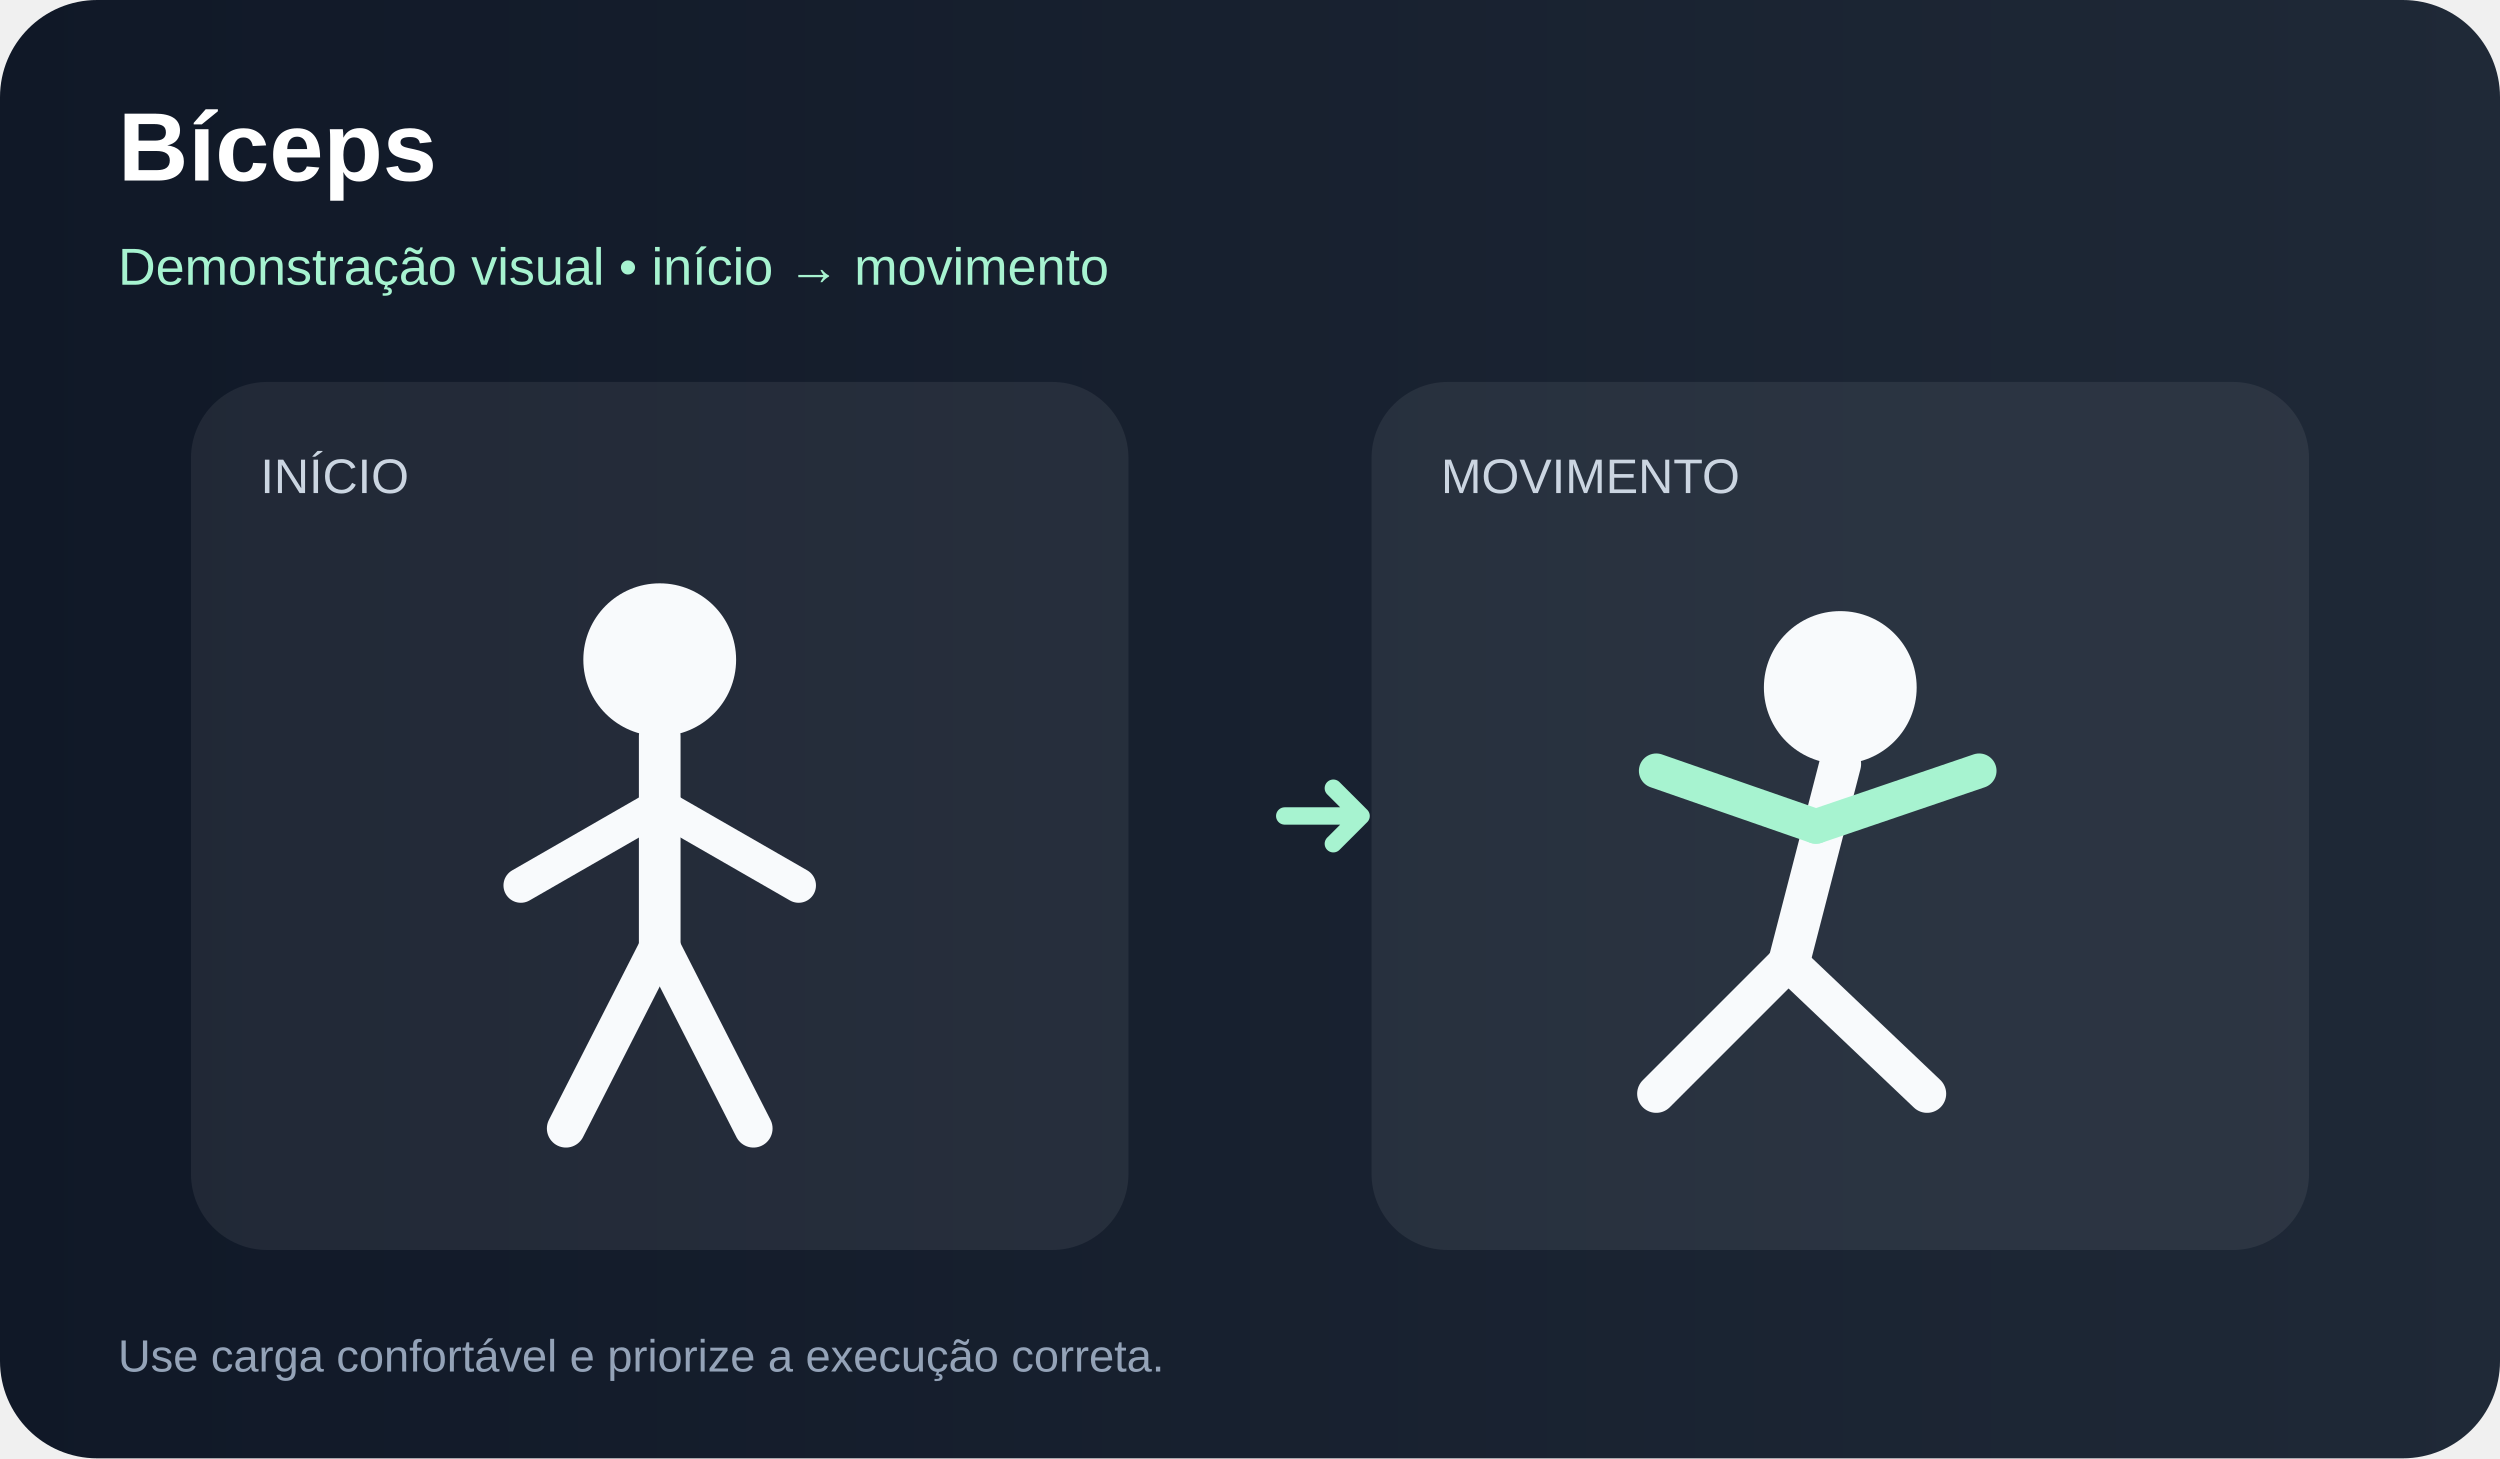
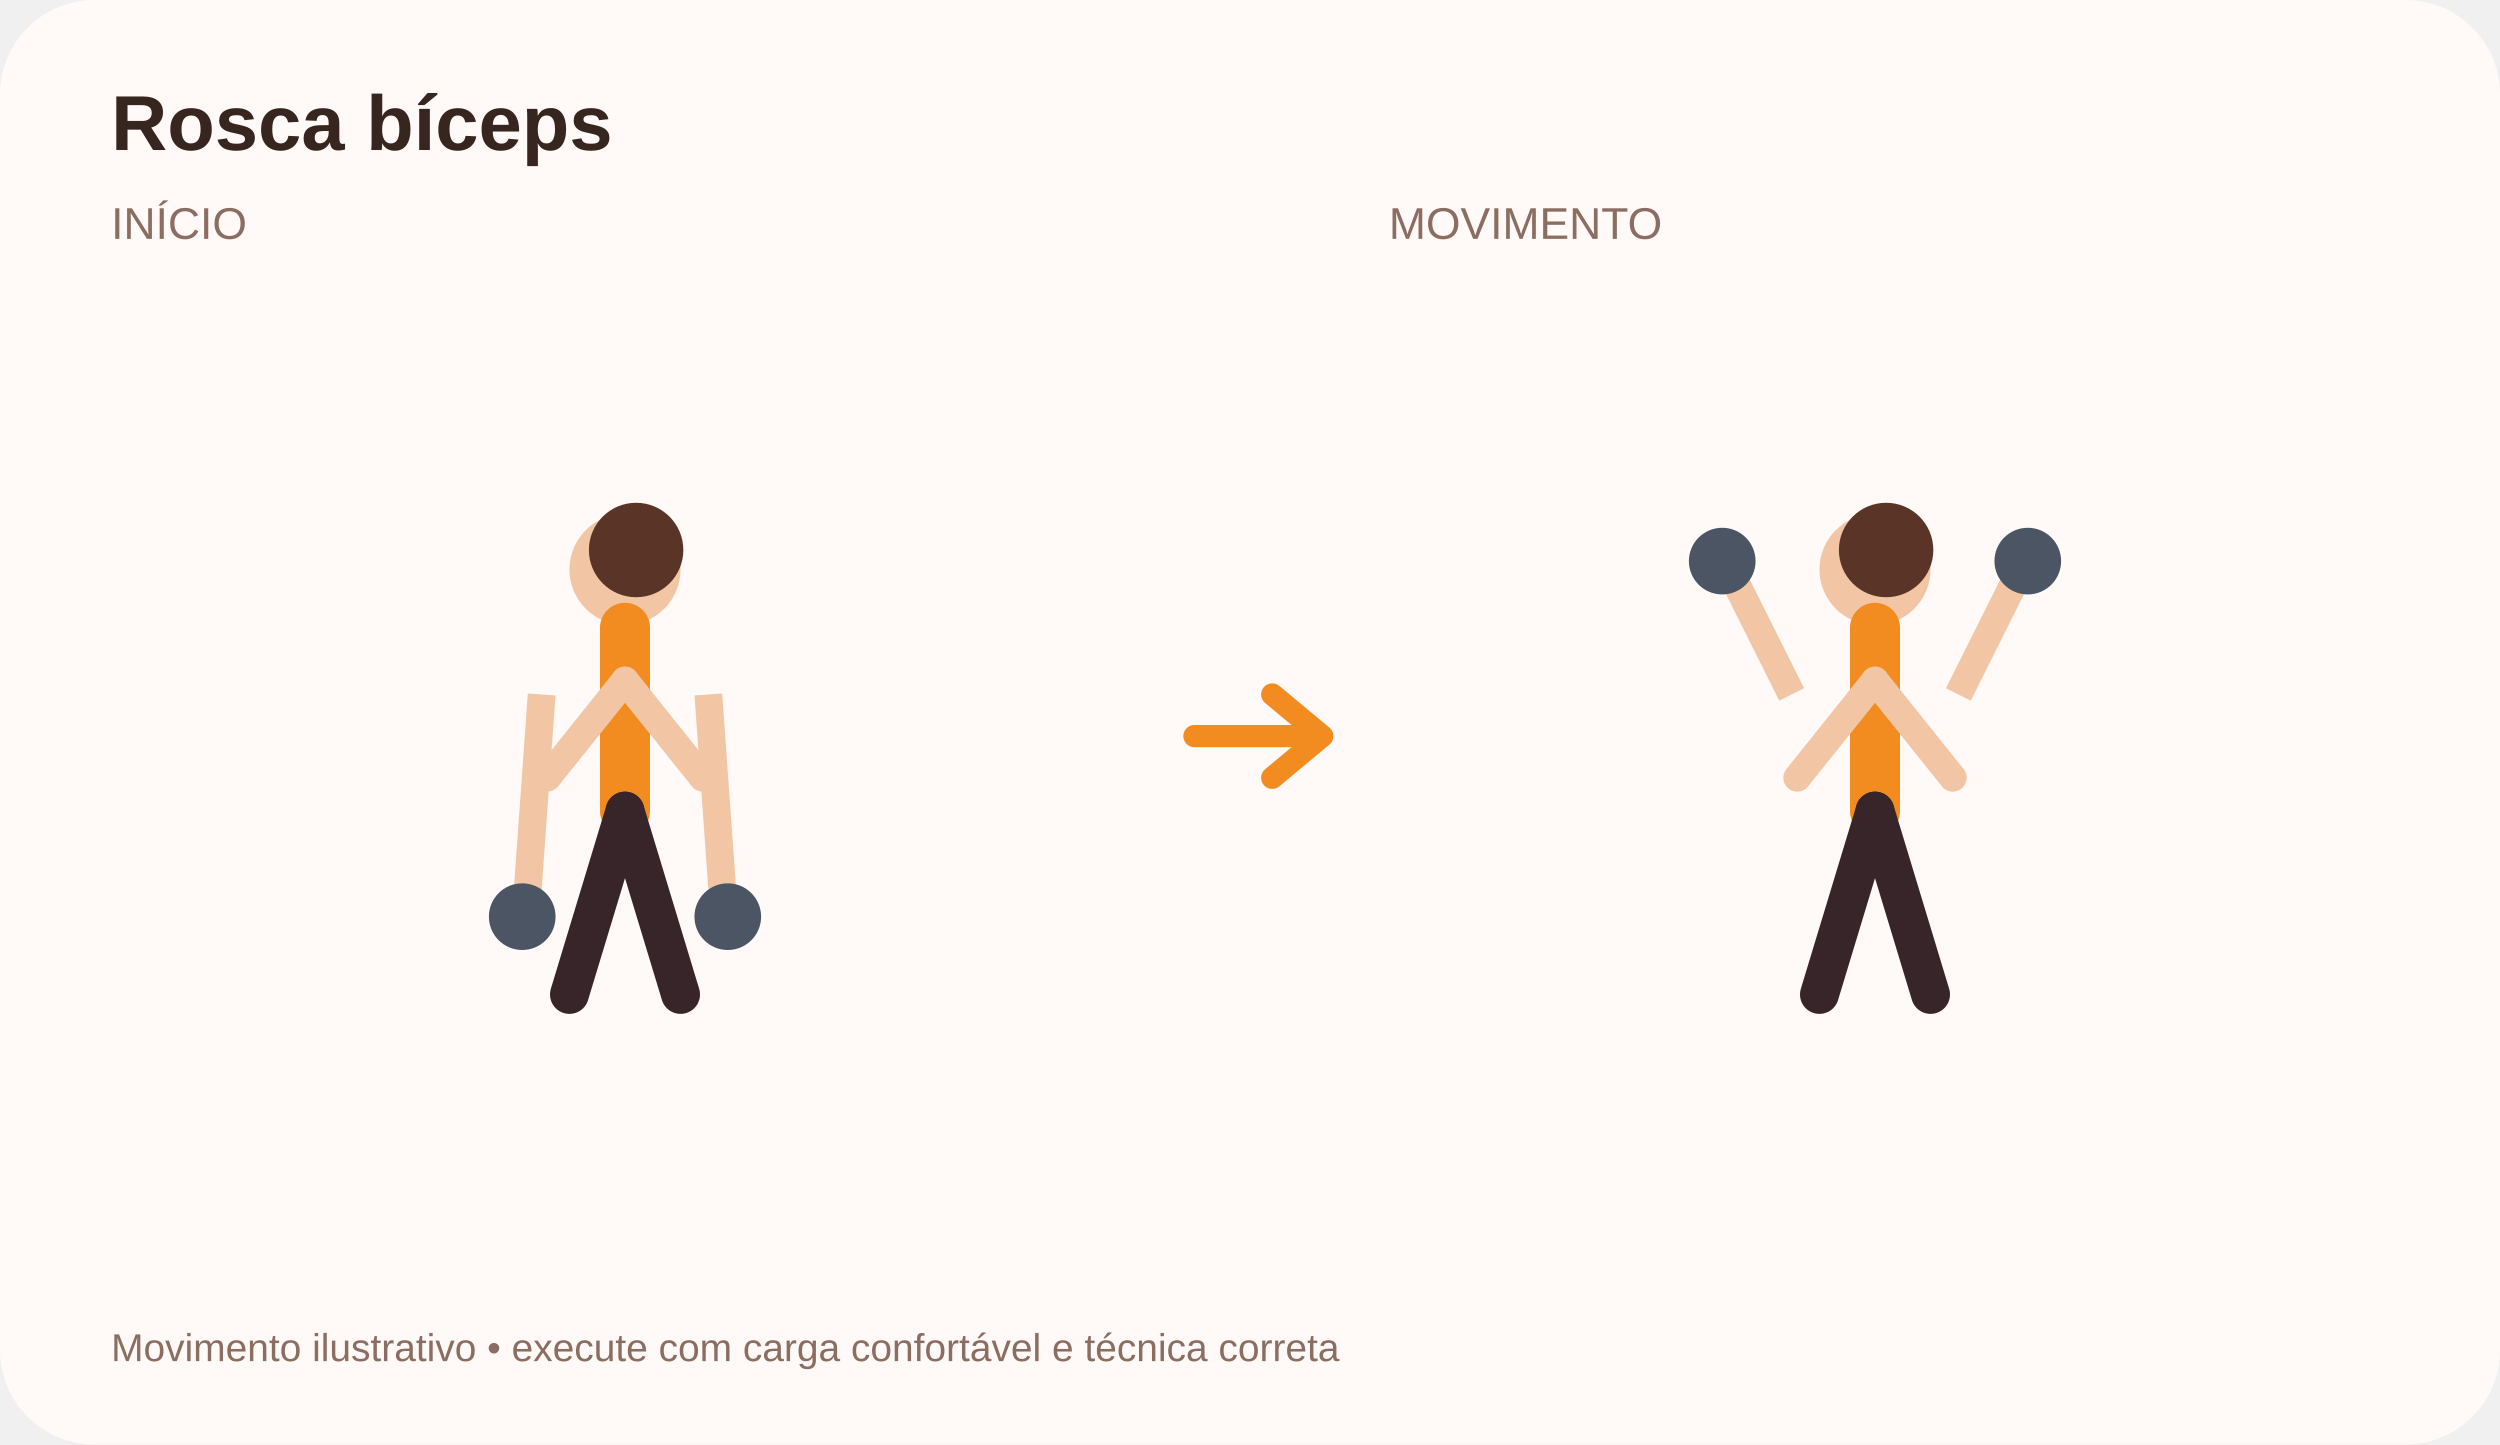
- <svg xmlns="http://www.w3.org/2000/svg" width="720" height="420" viewBox="0 0 720 420">
-   <defs>
-     <linearGradient id="bg" x1="0" x2="1">
-       <stop offset="0" stop-color="#101827" />
-       <stop offset="1" stop-color="#1f2937" />
-     </linearGradient>
-   </defs>
-   <rect width="720" height="420" rx="28" fill="url(#bg)" />
-   <text x="34" y="52" fill="#ffffff" font-family="Arial" font-size="28" font-weight="700">Bíceps</text>
-   <text x="34" y="82" fill="#a7f3d0" font-family="Arial" font-size="15">Demonstração visual • início → movimento</text>
-   <g transform="translate(55,110)">
-     <rect x="0" y="0" width="270" height="250" rx="22" fill="#ffffff" opacity=".07" />
-     <rect x="340" y="0" width="270" height="250" rx="22" fill="#ffffff" opacity=".07" />
-     <text x="20" y="32" fill="#cbd5e1" font-family="Arial" font-size="14">INÍCIO</text>
-     <text x="360" y="32" fill="#cbd5e1" font-family="Arial" font-size="14">MOVIMENTO</text>
-     <circle cx="135" cy="80" r="22" fill="#f8fafc" />
-     <line x1="135" y1="102" x2="135" y2="164" stroke="#f8fafc" stroke-width="12" stroke-linecap="round" />
-     <line x1="135" y1="122" x2="95" y2="145" stroke="#f8fafc" stroke-width="10" stroke-linecap="round" />
-     <line x1="135" y1="122" x2="175" y2="145" stroke="#f8fafc" stroke-width="10" stroke-linecap="round" />
-     <line x1="135" y1="162" x2="108" y2="215" stroke="#f8fafc" stroke-width="11" stroke-linecap="round" />
-     <line x1="135" y1="162" x2="162" y2="215" stroke="#f8fafc" stroke-width="11" stroke-linecap="round" />
-     <circle cx="475" cy="88" r="22" fill="#f8fafc" />
-     <line x1="475" y1="110" x2="460" y2="168" stroke="#f8fafc" stroke-width="12" stroke-linecap="round" />
-     <line x1="468" y1="128" x2="422" y2="112" stroke="#a7f3d0" stroke-width="10" stroke-linecap="round" />
-     <line x1="468" y1="128" x2="515" y2="112" stroke="#a7f3d0" stroke-width="10" stroke-linecap="round" />
-     <line x1="460" y1="167" x2="422" y2="205" stroke="#f8fafc" stroke-width="11" stroke-linecap="round" />
-     <line x1="460" y1="167" x2="500" y2="205" stroke="#f8fafc" stroke-width="11" stroke-linecap="round" />
-     <path d="M315 125 l22 0 l-8 -8 m8 8 l-8 8" stroke="#a7f3d0" stroke-width="5" fill="none" stroke-linecap="round" stroke-linejoin="round" />
-   </g>
-   <text x="34" y="395" fill="#94a3b8" font-family="Arial" font-size="13">Use carga confortável e priorize a execução correta.</text>
+ <svg xmlns="http://www.w3.org/2000/svg" viewBox="0 0 900 520" width="900" height="520">
+   <rect width="900" height="520" rx="34" fill="#fffaf7" />
+   <text x="40" y="54" font-family="Arial, sans-serif" font-size="28" font-weight="700" fill="#36261f">Rosca bíceps</text>
+   <text x="40" y="86" font-family="Arial, sans-serif" font-size="16" fill="#8b6d61">INÍCIO</text>
+   <text x="500" y="86" font-family="Arial, sans-serif" font-size="16" fill="#8b6d61">MOVIMENTO</text>
+   <path d="M430 265 h40" stroke="#f28b20" stroke-width="8" stroke-linecap="round" />
+   <path d="M458 250 l18 15 -18 15" fill="none" stroke="#f28b20" stroke-width="8" stroke-linecap="round" stroke-linejoin="round" />
+   <circle cx="225.0" cy="205.0" r="20.0" fill="#f2c6a5" />
+   <circle cx="229.0" cy="198.0" r="17.0" fill="#5a3427" />
+   <line x1="225.0" y1="226.0" x2="225.0" y2="292.0" stroke="#f28b20" stroke-width="18.0" stroke-linecap="round" />
+   <line x1="225.0" y1="245.0" x2="197.0" y2="280.0" stroke="#f2c6a5" stroke-width="10.0" stroke-linecap="round" />
+   <line x1="225.0" y1="245.0" x2="253.0" y2="280.0" stroke="#f2c6a5" stroke-width="10.0" stroke-linecap="round" />
+   <line x1="225.0" y1="292.0" x2="205.0" y2="358.0" stroke="#38252a" stroke-width="14.0" stroke-linecap="round" />
+   <line x1="225.0" y1="292.0" x2="245.0" y2="358.0" stroke="#38252a" stroke-width="14.0" stroke-linecap="round" />
+   <circle cx="675.0" cy="205.0" r="20.0" fill="#f2c6a5" />
+   <circle cx="679.0" cy="198.0" r="17.0" fill="#5a3427" />
+   <line x1="675.0" y1="226.0" x2="675.0" y2="292.0" stroke="#f28b20" stroke-width="18.0" stroke-linecap="round" />
+   <line x1="675.0" y1="245.0" x2="647.0" y2="280.0" stroke="#f2c6a5" stroke-width="10.0" stroke-linecap="round" />
+   <line x1="675.0" y1="245.0" x2="703.0" y2="280.0" stroke="#f2c6a5" stroke-width="10.0" stroke-linecap="round" />
+   <line x1="675.0" y1="292.0" x2="655.0" y2="358.0" stroke="#38252a" stroke-width="14.0" stroke-linecap="round" />
+   <line x1="675.0" y1="292.0" x2="695.0" y2="358.0" stroke="#38252a" stroke-width="14.0" stroke-linecap="round" />
+   <line x1="195" y1="250" x2="190" y2="320" stroke="#f2c6a5" stroke-width="10" />
+   <line x1="255" y1="250" x2="260" y2="320" stroke="#f2c6a5" stroke-width="10" />
+   <circle cx="188" cy="330" r="12" fill="#4b5563" />
+   <circle cx="262" cy="330" r="12" fill="#4b5563" />
+   <line x1="645" y1="250" x2="625" y2="210" stroke="#f2c6a5" stroke-width="10" />
+   <line x1="705" y1="250" x2="725" y2="210" stroke="#f2c6a5" stroke-width="10" />
+   <circle cx="620" cy="202" r="12" fill="#4b5563" />
+   <circle cx="730" cy="202" r="12" fill="#4b5563" />
+   <text x="40" y="490" font-family="Arial, sans-serif" font-size="14" fill="#8b6d61">Movimento ilustrativo • execute com carga confortável e técnica correta</text>
</svg>
